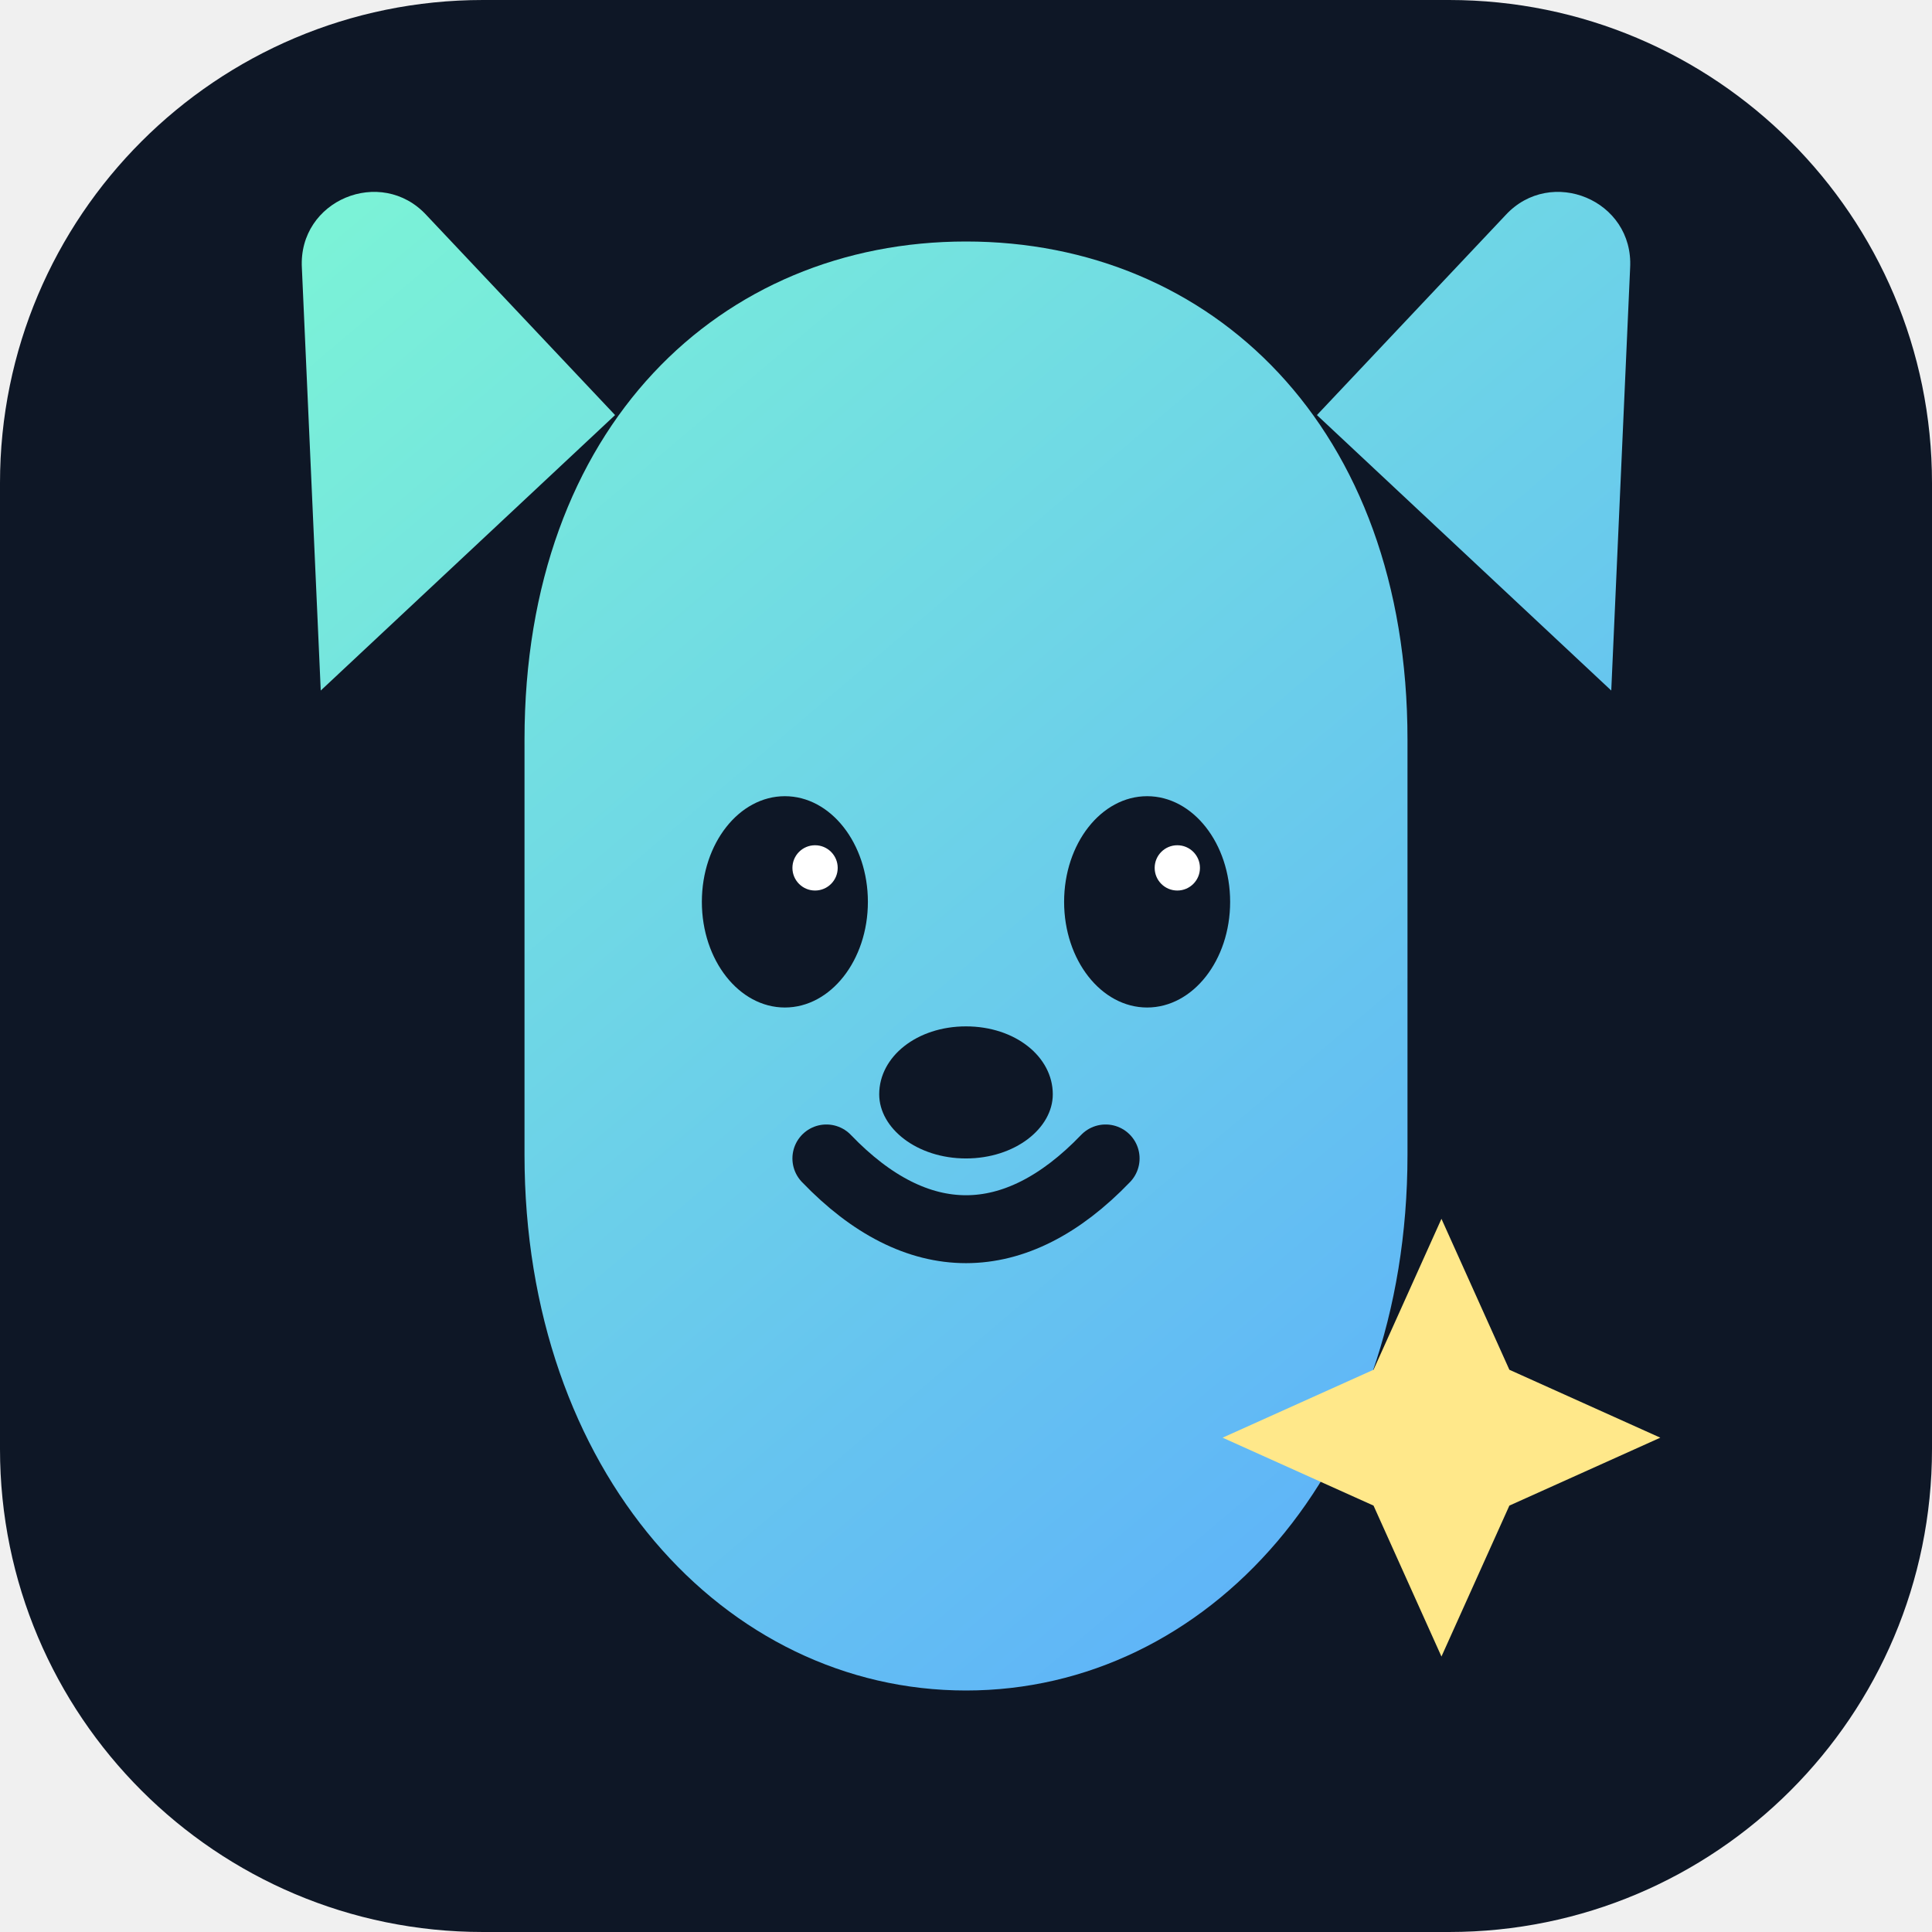
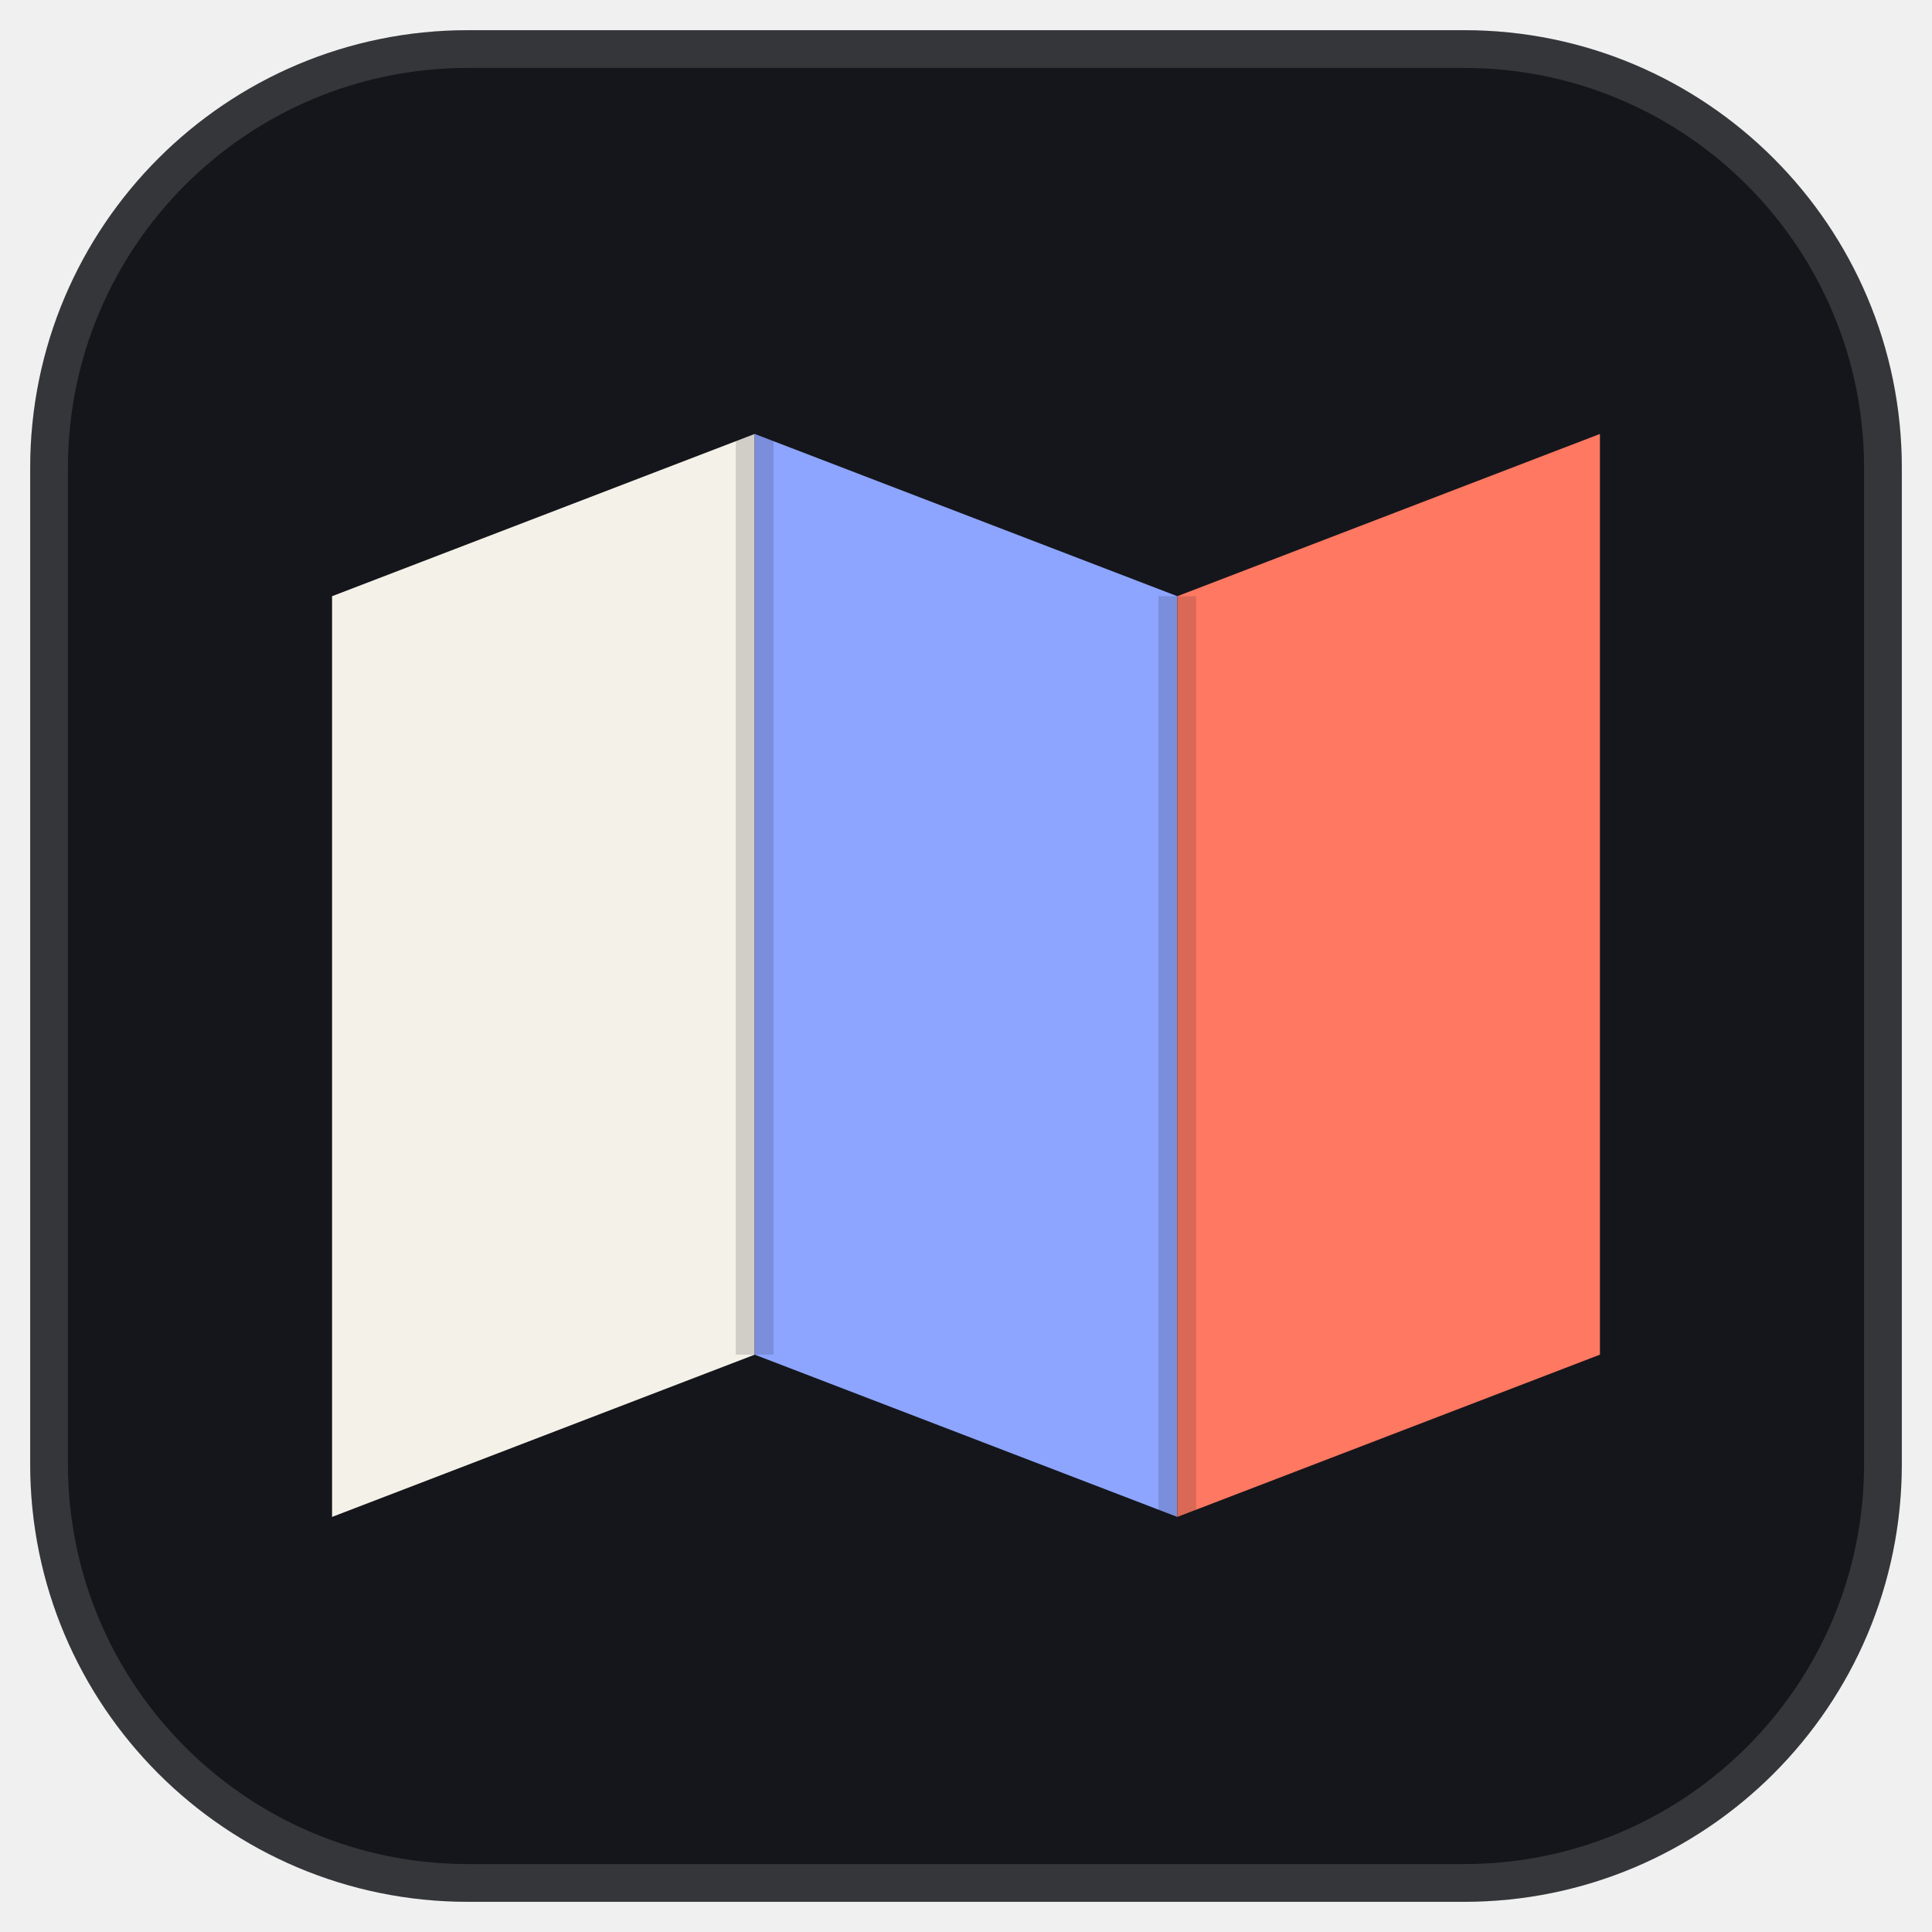
<svg xmlns="http://www.w3.org/2000/svg" viewBox="0 0 512 512">
-   <defs>
-     <linearGradient id="g" x1="80" y1="48" x2="432" y2="464" gradientUnits="userSpaceOnUse">
-       <stop stop-color="#7CF4D6" />
-       <stop offset="1" stop-color="#59A7FF" />
-     </linearGradient>
-   </defs>
-   <rect width="512" height="512" rx="128" fill="#0E1726" />
-   <path d="M139 196c0-83 52-132 117-132s117 49 117 132v110c0 84-53 142-117 142s-117-58-117-142V196Z" fill="url(#g)" />
-   <path d="M163 110 113 57c-12-13-34-4-33 14l5 112 78-73Zm186 0 50-53c12-13 34-4 33 14l-5 112-78-73Z" fill="url(#g)" />
-   <ellipse cx="208" cy="239" rx="22" ry="28" fill="#0E1726" />
-   <ellipse cx="304" cy="239" rx="22" ry="28" fill="#0E1726" />
-   <circle cx="216" cy="230" r="6" fill="#fff" />
-   <circle cx="312" cy="230" r="6" fill="#fff" />
-   <path d="M219 307c24 25 50 25 74 0" fill="none" stroke="#0E1726" stroke-width="18" stroke-linecap="round" />
-   <path d="M256 272c-13 0-23 8-23 18 0 9 10 17 23 17s23-8 23-17c0-10-10-18-23-18Z" fill="#0E1726" />
-   <path d="m382 323 18 40 40 18-40 18-18 40-18-40-40-18 40-18 18-40Z" fill="#FFE88A" />
+   <rect x="8" y="8" width="496" height="496" rx="116" fill="#15161B" />
+   <rect x="13" y="13" width="486" height="486" rx="111" fill="none" stroke="#FFFFFF" stroke-opacity=".14" stroke-width="10" />
+   <path d="m88 158 112-43v244L88 402z" fill="#F4F1E8" />
+   <path d="m200 115 112 43v244l-112-43z" fill="#8DA5FF" />
+   <path d="m312 158 112-43v244l-112 43z" fill="#FF7861" />
+   <path d="M200 115v244M312 158v244" fill="none" stroke="#15161B" stroke-opacity=".16" stroke-width="10" />
</svg>
